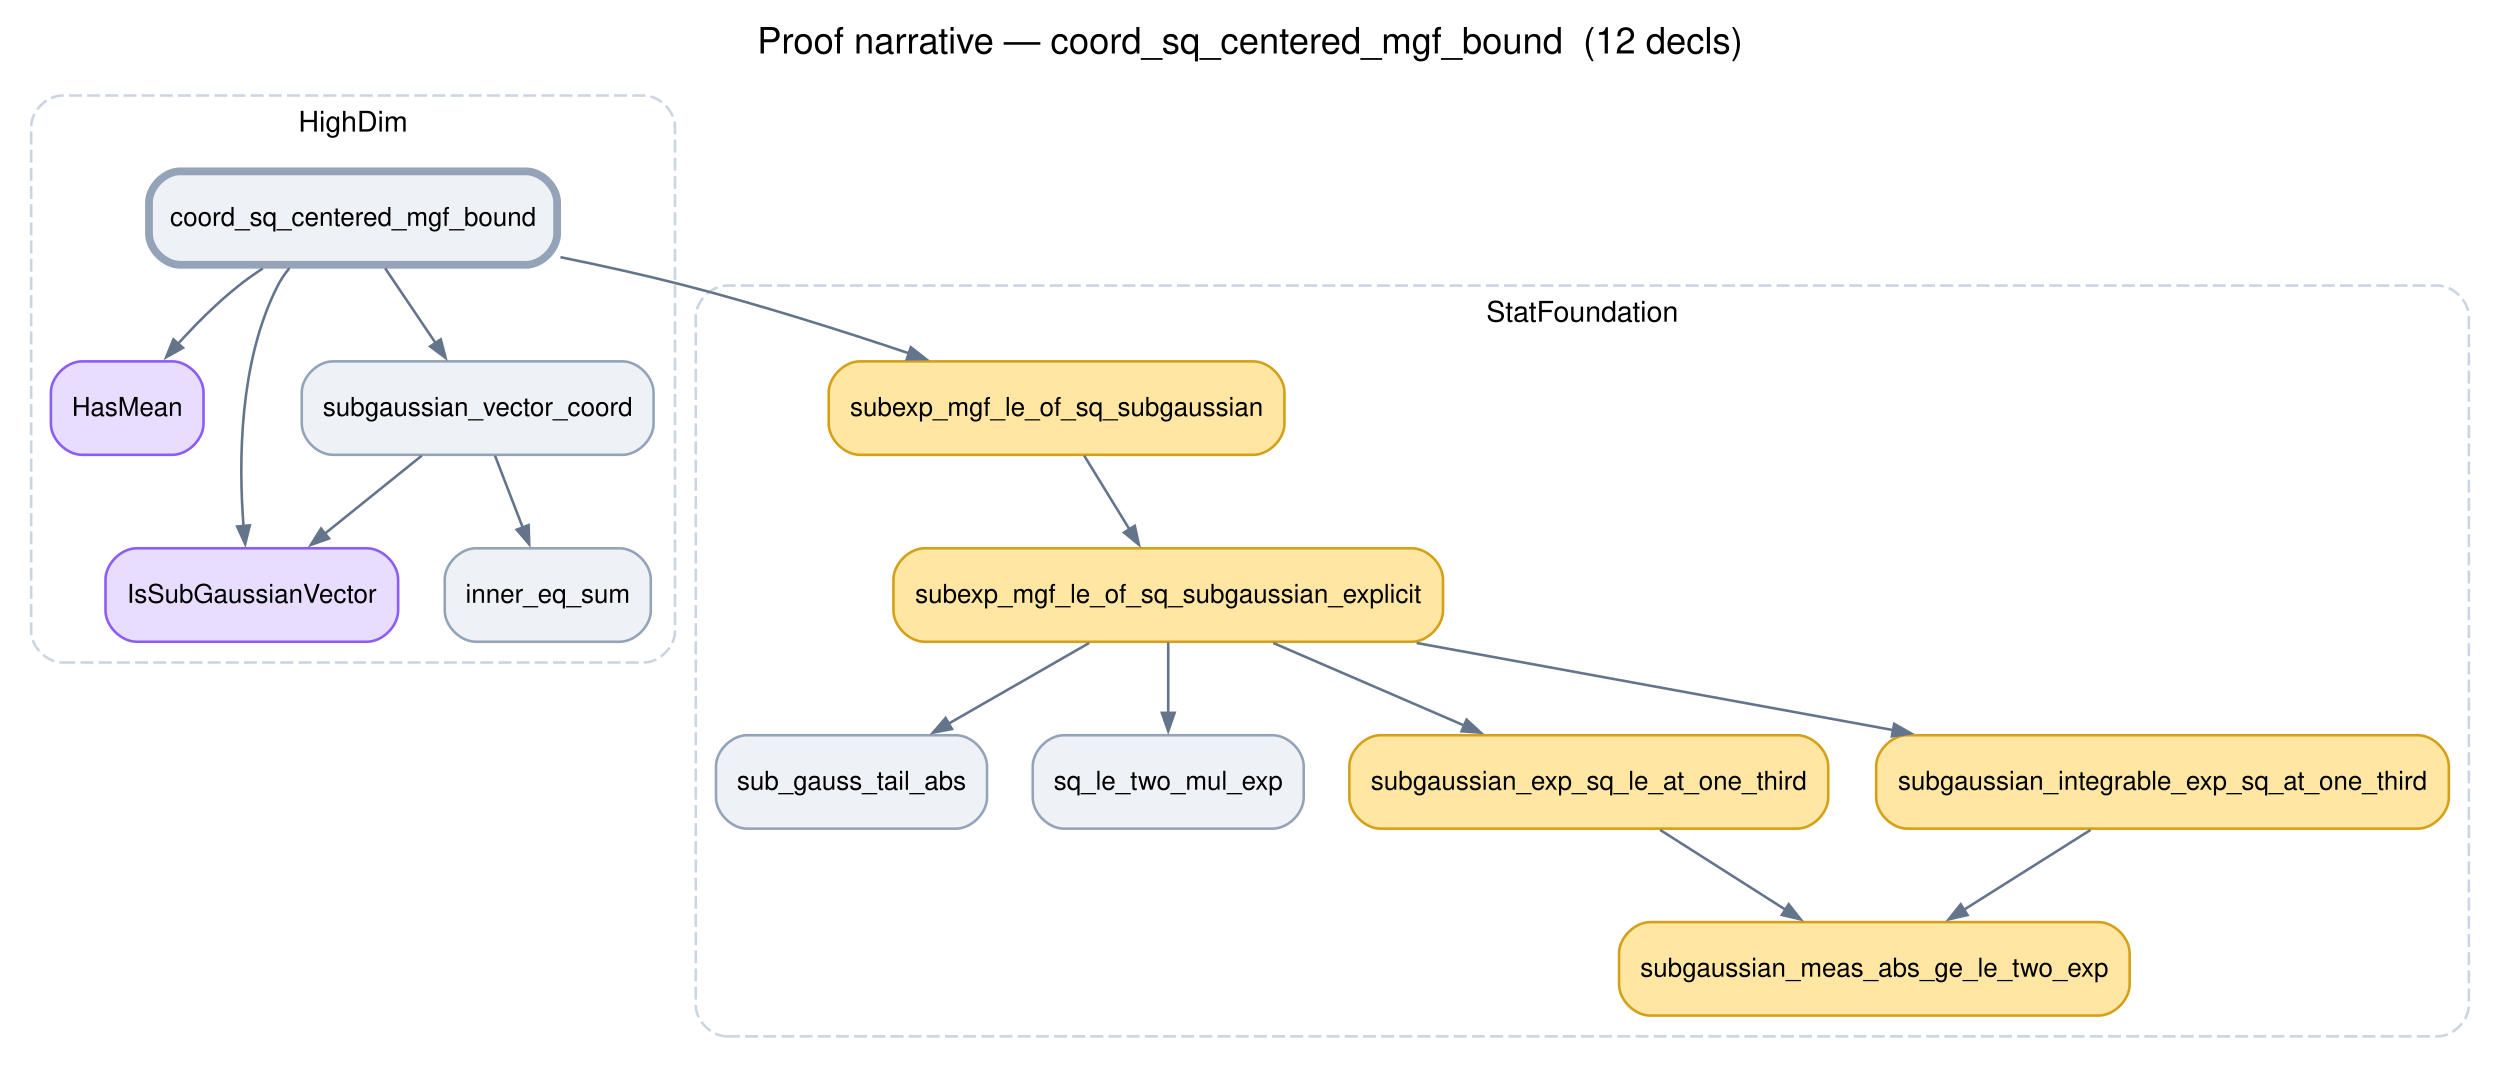
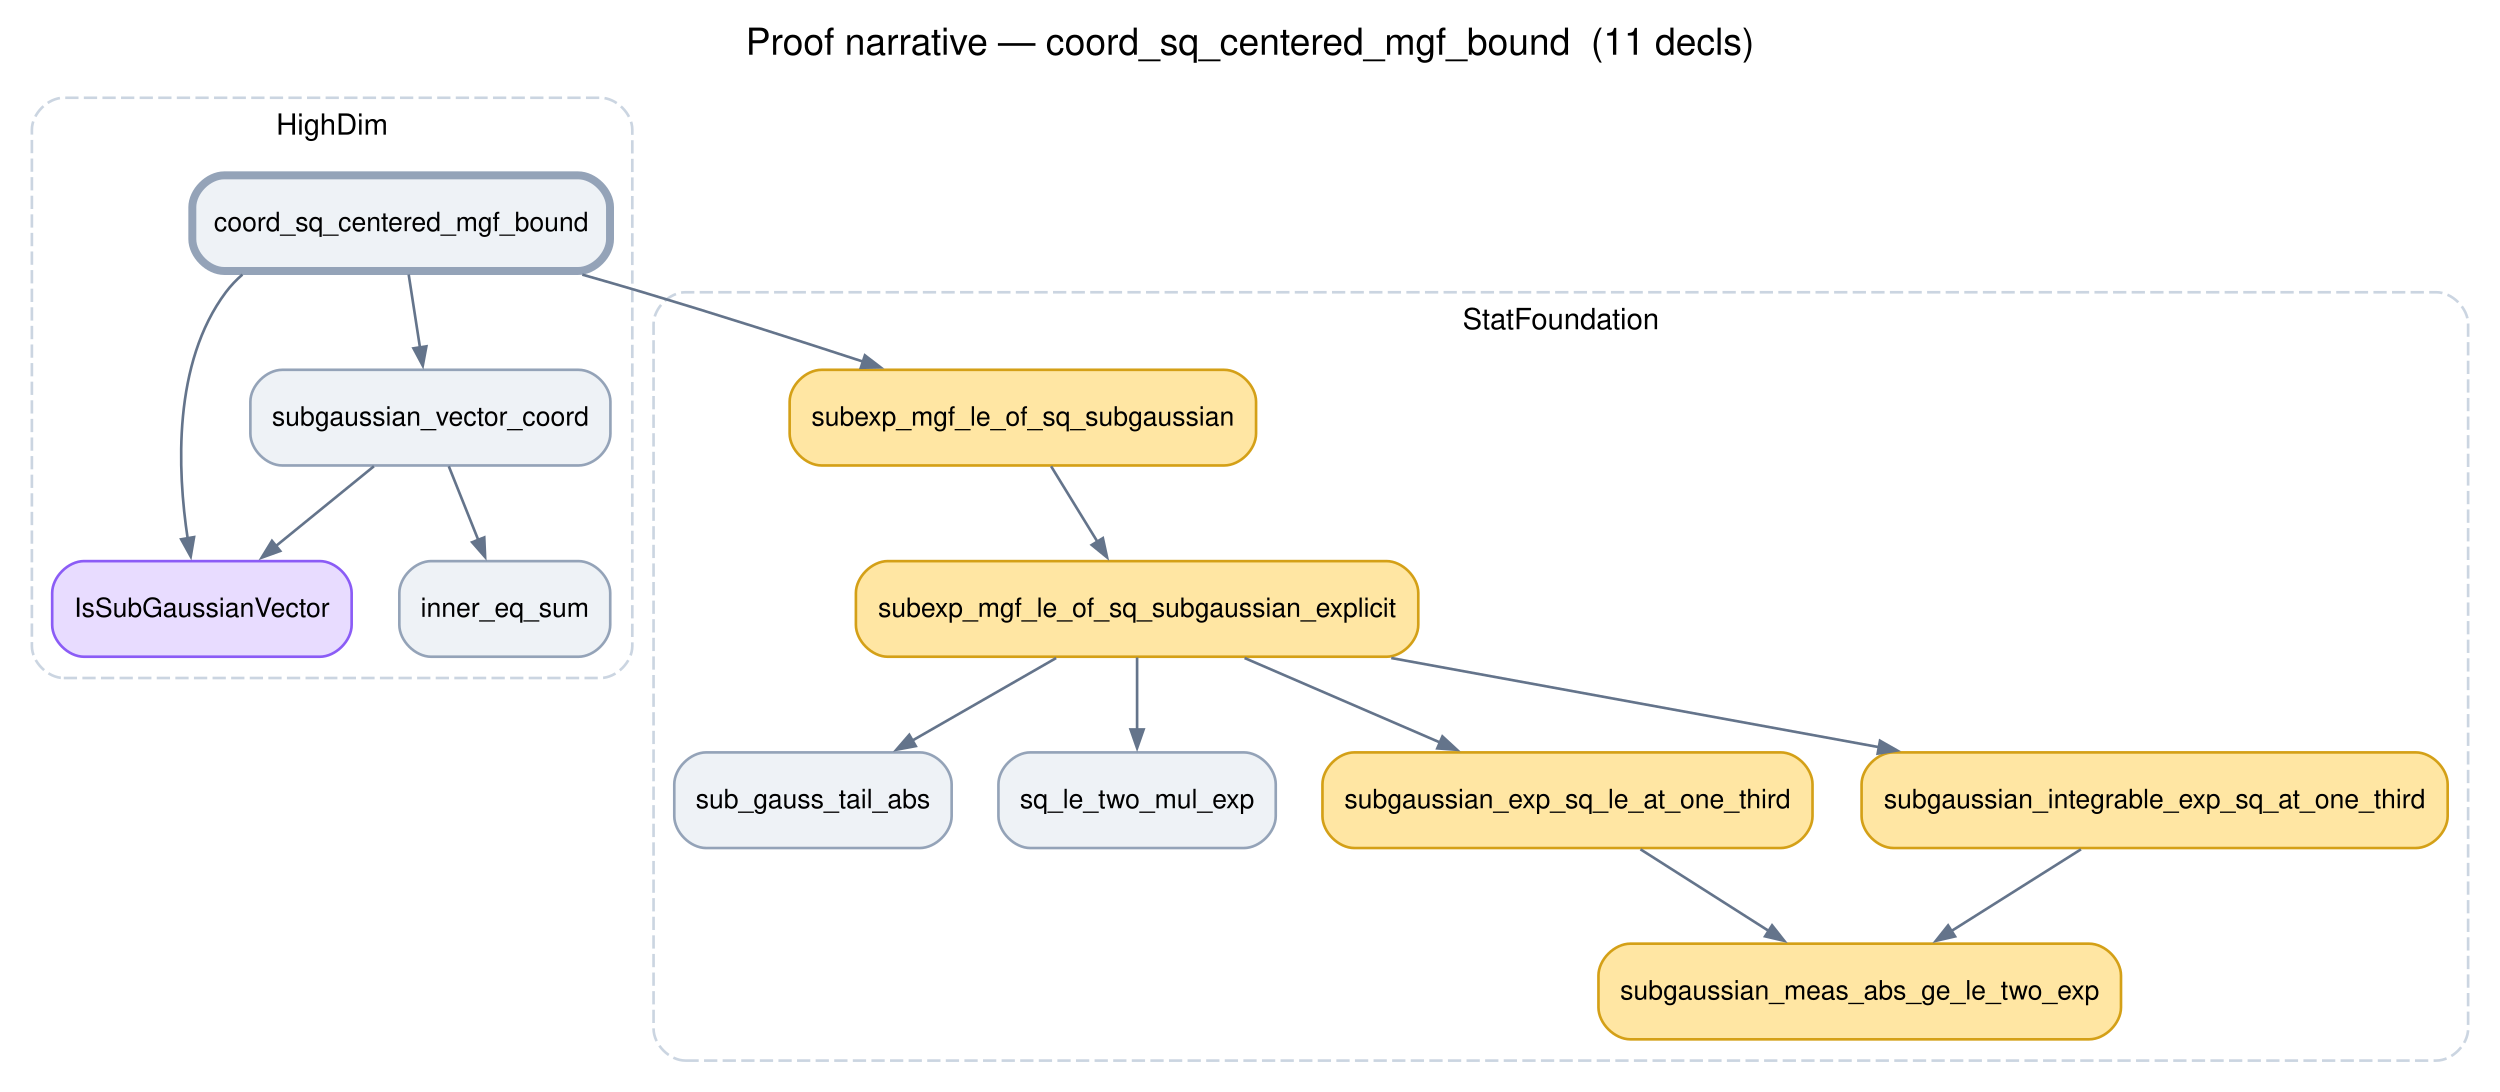
- <svg xmlns="http://www.w3.org/2000/svg" xmlns:xlink="http://www.w3.org/1999/xlink" width="963pt" height="411pt" viewBox="0.00 0.00 963.00 411.00">
+ <svg xmlns="http://www.w3.org/2000/svg" xmlns:xlink="http://www.w3.org/1999/xlink" width="941pt" height="411pt" viewBox="0.00 0.00 941.00 411.00">
  <g id="graph0" class="graph" transform="scale(1 1) rotate(0) translate(4 407.2)">
-     <polygon fill="white" stroke="none" points="-4,4 -4,-407.2 959,-407.2 959,4 -4,4" />
-     <text xml:space="preserve" text-anchor="middle" x="477.5" y="-386.6" font-family="Helvetica,sans-Serif" font-size="14.00">Proof narrative — coord_sq_centered_mgf_bound  (12 decls)</text>
+     <polygon fill="white" stroke="none" points="-4,4 -4,-407.2 937,-407.2 937,4 -4,4" />
+     <text xml:space="preserve" text-anchor="middle" x="466.5" y="-386.6" font-family="Helvetica,sans-Serif" font-size="14.00">Proof narrative — coord_sq_centered_mgf_bound  (11 decls)</text>
    <g id="clust1" class="cluster">
-       <path fill="none" stroke="#cbd5e1" stroke-dasharray="5,2" d="M20,-152C20,-152 244,-152 244,-152 250,-152 256,-158 256,-164 256,-164 256,-358.4 256,-358.4 256,-364.4 250,-370.4 244,-370.4 244,-370.4 20,-370.4 20,-370.4 14,-370.4 8,-364.4 8,-358.4 8,-358.4 8,-164 8,-164 8,-158 14,-152 20,-152" />
-       <text xml:space="preserve" text-anchor="middle" x="132" y="-356.5" font-family="Helvetica,sans-Serif" font-size="11.00">HighDim</text>
+       <path fill="none" stroke="#cbd5e1" stroke-dasharray="5,2" d="M20,-152C20,-152 222,-152 222,-152 228,-152 234,-158 234,-164 234,-164 234,-358.4 234,-358.4 234,-364.4 228,-370.4 222,-370.4 222,-370.4 20,-370.4 20,-370.4 14,-370.4 8,-364.4 8,-358.4 8,-358.4 8,-164 8,-164 8,-158 14,-152 20,-152" />
+       <text xml:space="preserve" text-anchor="middle" x="121" y="-356.5" font-family="Helvetica,sans-Serif" font-size="11.00">HighDim</text>
    </g>
    <g id="clust2" class="cluster">
-       <path fill="none" stroke="#cbd5e1" stroke-dasharray="5,2" d="M276,-8C276,-8 935,-8 935,-8 941,-8 947,-14 947,-20 947,-20 947,-285.2 947,-285.2 947,-291.2 941,-297.2 935,-297.2 935,-297.2 276,-297.2 276,-297.2 270,-297.2 264,-291.2 264,-285.2 264,-285.2 264,-20 264,-20 264,-14 270,-8 276,-8" />
-       <text xml:space="preserve" text-anchor="middle" x="605.5" y="-283.3" font-family="Helvetica,sans-Serif" font-size="11.00">StatFoundation</text>
+       <path fill="none" stroke="#cbd5e1" stroke-dasharray="5,2" d="M254,-8C254,-8 913,-8 913,-8 919,-8 925,-14 925,-20 925,-20 925,-285.2 925,-285.2 925,-291.2 919,-297.2 913,-297.2 913,-297.2 254,-297.2 254,-297.2 248,-297.2 242,-291.2 242,-285.2 242,-285.2 242,-20 242,-20 242,-14 248,-8 254,-8" />
+       <text xml:space="preserve" text-anchor="middle" x="583.5" y="-283.3" font-family="Helvetica,sans-Serif" font-size="11.00">StatFoundation</text>
    </g>
    <g id="node1" class="node">
      <g id="a_node1">
-         <a xlink:href="vscode://vscode-remote/wsl+Ubuntu/home/ai4stat/statlib/Statlib/HighDim/Vocabulary/RandomVector.lean:83" xlink:title="structure · Statlib/HighDim/Vocabulary/RandomVector.lean:83" target="_blank">
-           <path fill="#e8dcff" stroke="#8b5cf6" d="M62.4,-268C62.4,-268 27.6,-268 27.6,-268 21.6,-268 15.6,-262 15.6,-256 15.6,-256 15.6,-244 15.6,-244 15.6,-238 21.6,-232 27.6,-232 27.6,-232 62.4,-232 62.4,-232 68.4,-232 74.4,-238 74.4,-244 74.4,-244 74.4,-256 74.4,-256 74.4,-262 68.4,-268 62.4,-268" />
-           <text xml:space="preserve" text-anchor="middle" x="45" y="-247" font-family="Helvetica,sans-Serif" font-size="10.00">HasMean</text>
+         <a xlink:href="vscode://vscode-remote/wsl+Ubuntu/home/ai4stat/statlib/Statlib/HighDim/Vocabulary/RandomVector.lean:52" xlink:title="structure · Statlib/HighDim/Vocabulary/RandomVector.lean:52" target="_blank">
+           <path fill="#e8dcff" stroke="#8b5cf6" d="M116.36,-196C116.36,-196 27.64,-196 27.64,-196 21.64,-196 15.64,-190 15.64,-184 15.64,-184 15.64,-172 15.64,-172 15.64,-166 21.64,-160 27.64,-160 27.64,-160 116.36,-160 116.36,-160 122.36,-160 128.36,-166 128.36,-172 128.36,-172 128.36,-184 128.36,-184 128.36,-190 122.36,-196 116.36,-196" />
+           <text xml:space="preserve" text-anchor="middle" x="72" y="-175" font-family="Helvetica,sans-Serif" font-size="10.00">IsSubGaussianVector</text>
        </a>
      </g>
    </g>
    <g id="node2" class="node">
      <g id="a_node2">
-         <a xlink:href="vscode://vscode-remote/wsl+Ubuntu/home/ai4stat/statlib/Statlib/HighDim/Vocabulary/RandomVector.lean:52" xlink:title="structure · Statlib/HighDim/Vocabulary/RandomVector.lean:52" target="_blank">
-           <path fill="#e8dcff" stroke="#8b5cf6" d="M137.36,-196C137.36,-196 48.64,-196 48.64,-196 42.64,-196 36.64,-190 36.64,-184 36.64,-184 36.64,-172 36.64,-172 36.64,-166 42.64,-160 48.64,-160 48.64,-160 137.36,-160 137.36,-160 143.36,-160 149.36,-166 149.36,-172 149.36,-172 149.36,-184 149.36,-184 149.36,-190 143.36,-196 137.36,-196" />
-           <text xml:space="preserve" text-anchor="middle" x="93" y="-175" font-family="Helvetica,sans-Serif" font-size="10.00">IsSubGaussianVector</text>
+         <a xlink:href="vscode://vscode-remote/wsl+Ubuntu/home/ai4stat/statlib/Statlib/HighDim/Vocabulary/Norms.lean:32" xlink:title="lemma · Statlib/HighDim/Vocabulary/Norms.lean:32" target="_blank">
+           <path fill="#eef2f6" stroke="#94a3b8" d="M213.69,-196C213.69,-196 158.31,-196 158.31,-196 152.31,-196 146.31,-190 146.31,-184 146.31,-184 146.31,-172 146.31,-172 146.31,-166 152.31,-160 158.31,-160 158.31,-160 213.69,-160 213.69,-160 219.69,-160 225.69,-166 225.69,-172 225.69,-172 225.69,-184 225.69,-184 225.69,-190 219.69,-196 213.69,-196" />
+           <text xml:space="preserve" text-anchor="middle" x="186" y="-175" font-family="Helvetica,sans-Serif" font-size="10.00">inner_eq_sum</text>
        </a>
      </g>
    </g>
    <g id="node3" class="node">
      <g id="a_node3">
-         <a xlink:href="vscode://vscode-remote/wsl+Ubuntu/home/ai4stat/statlib/Statlib/HighDim/Vocabulary/Norms.lean:32" xlink:title="lemma · Statlib/HighDim/Vocabulary/Norms.lean:32" target="_blank">
-           <path fill="#eef2f6" stroke="#94a3b8" d="M234.69,-196C234.69,-196 179.31,-196 179.31,-196 173.31,-196 167.31,-190 167.31,-184 167.31,-184 167.31,-172 167.31,-172 167.31,-166 173.31,-160 179.31,-160 179.31,-160 234.69,-160 234.69,-160 240.69,-160 246.69,-166 246.69,-172 246.69,-172 246.69,-184 246.69,-184 246.69,-190 240.69,-196 234.69,-196" />
-           <text xml:space="preserve" text-anchor="middle" x="207" y="-175" font-family="Helvetica,sans-Serif" font-size="10.00">inner_eq_sum</text>
-         </a>
-       </g>
-     </g>
-     <g id="node4" class="node">
-       <g id="a_node4">
        <a xlink:href="vscode://vscode-remote/wsl+Ubuntu/home/ai4stat/statlib/Statlib/HighDim/Concentration/HansonWright.lean:1389" xlink:title="lemma · Statlib/HighDim/Concentration/HansonWright.lean:1389" target="_blank">
-           <path fill="#eef2f6" stroke="#94a3b8" d="M235.76,-268C235.76,-268 124.24,-268 124.24,-268 118.24,-268 112.24,-262 112.24,-256 112.24,-256 112.24,-244 112.24,-244 112.24,-238 118.24,-232 124.24,-232 124.24,-232 235.76,-232 235.76,-232 241.76,-232 247.76,-238 247.76,-244 247.76,-244 247.76,-256 247.76,-256 247.76,-262 241.76,-268 235.76,-268" />
-           <text xml:space="preserve" text-anchor="middle" x="180" y="-247" font-family="Helvetica,sans-Serif" font-size="10.00">subgaussian_vector_coord</text>
+           <path fill="#eef2f6" stroke="#94a3b8" d="M213.76,-268C213.76,-268 102.24,-268 102.24,-268 96.24,-268 90.24,-262 90.24,-256 90.24,-256 90.24,-244 90.24,-244 90.24,-238 96.24,-232 102.24,-232 102.24,-232 213.76,-232 213.76,-232 219.76,-232 225.76,-238 225.76,-244 225.76,-244 225.76,-256 225.76,-256 225.76,-262 219.76,-268 213.76,-268" />
+           <text xml:space="preserve" text-anchor="middle" x="158" y="-247" font-family="Helvetica,sans-Serif" font-size="10.00">subgaussian_vector_coord</text>
        </a>
      </g>
    </g>
    <g id="edge1" class="edge">
-       <path fill="none" stroke="#64748b" d="M158.49,-231.7C147.2,-222.61 133.22,-211.36 121.09,-201.6" />
-       <polygon fill="#64748b" stroke="#64748b" points="122.73,-199.78 115.74,-197.3 119.66,-203.59 122.73,-199.78" />
+       <path fill="none" stroke="#64748b" d="M136.74,-231.7C125.58,-222.61 111.76,-211.36 99.76,-201.6" />
+       <polygon fill="#64748b" stroke="#64748b" points="101.46,-199.82 94.49,-197.3 98.37,-203.62 101.46,-199.82" />
    </g>
    <g id="edge2" class="edge">
-       <path fill="none" stroke="#64748b" d="M186.67,-231.7C189.91,-223.3 193.86,-213.07 197.41,-203.86" />
-       <polygon fill="#64748b" stroke="#64748b" points="199.62,-204.93 199.86,-197.52 195.05,-203.17 199.62,-204.93" />
+       <path fill="none" stroke="#64748b" d="M164.92,-231.7C168.28,-223.3 172.37,-213.07 176.06,-203.86" />
+       <polygon fill="#64748b" stroke="#64748b" points="178.27,-204.92 178.6,-197.51 173.72,-203.1 178.27,-204.92" />
    </g>
-     <g id="node5" class="node">
-       <g id="a_node5">
-         <a xlink:href="vscode://vscode-remote/wsl+Ubuntu/home/ai4stat/statlib/Statlib/HighDim/Concentration/HansonWright.lean:2021" xlink:title="lemma · Statlib/HighDim/Concentration/HansonWright.lean:2021" target="_blank">
-           <path fill="#eef2f6" stroke="#94a3b8" stroke-width="3" d="M198.61,-341.2C198.61,-341.2 65.39,-341.2 65.39,-341.2 59.39,-341.2 53.39,-335.2 53.39,-329.2 53.39,-329.2 53.39,-317.2 53.39,-317.2 53.39,-311.2 59.39,-305.2 65.39,-305.2 65.39,-305.2 198.61,-305.2 198.61,-305.2 204.61,-305.2 210.61,-311.2 210.61,-317.2 210.61,-317.2 210.61,-329.2 210.61,-329.2 210.61,-335.2 204.61,-341.2 198.61,-341.2" />
-           <text xml:space="preserve" text-anchor="middle" x="132" y="-320.2" font-family="Helvetica,sans-Serif" font-size="10.00">coord_sq_centered_mgf_bound</text>
+     <g id="node4" class="node">
+       <g id="a_node4">
+         <a xlink:href="vscode://vscode-remote/wsl+Ubuntu/home/ai4stat/statlib/Statlib/HighDim/Concentration/HansonWright.lean:2017" xlink:title="lemma · Statlib/HighDim/Concentration/HansonWright.lean:2017" target="_blank">
+           <path fill="#eef2f6" stroke="#94a3b8" stroke-width="3" d="M213.61,-341.2C213.61,-341.2 80.39,-341.2 80.39,-341.2 74.39,-341.2 68.39,-335.2 68.39,-329.2 68.39,-329.2 68.39,-317.2 68.39,-317.2 68.39,-311.2 74.39,-305.2 80.39,-305.2 80.39,-305.2 213.61,-305.2 213.61,-305.2 219.61,-305.2 225.61,-311.2 225.61,-317.2 225.61,-317.2 225.61,-329.2 225.61,-329.2 225.61,-335.2 219.61,-341.2 213.61,-341.2" />
+           <text xml:space="preserve" text-anchor="middle" x="147" y="-320.2" font-family="Helvetica,sans-Serif" font-size="10.00">coord_sq_centered_mgf_bound</text>
        </a>
      </g>
    </g>
    <g id="edge10" class="edge">
-       <path fill="none" stroke="#64748b" d="M97.23,-303.8C94.02,-301.7 90.89,-299.49 88,-297.2 79.67,-290.62 71.49,-282.4 64.54,-274.73" />
-       <polygon fill="#64748b" stroke="#64748b" points="66.48,-273.22 60.01,-269.6 62.8,-276.47 66.48,-273.22" />
+       <path fill="none" stroke="#64748b" d="M87.25,-303.86C84.94,-301.86 82.84,-299.65 81,-297.2 61.06,-270.55 62.72,-230.4 66.65,-204.44" />
+       <polygon fill="#64748b" stroke="#64748b" points="69.04,-205.03 67.79,-197.72 64.2,-204.21 69.04,-205.03" />
    </g>
    <g id="edge11" class="edge">
-       <path fill="none" stroke="#64748b" d="M107.48,-303.9C105.75,-301.81 104.21,-299.57 103,-297.2 88.09,-267.99 87.86,-229.39 89.82,-204.38" />
-       <polygon fill="#64748b" stroke="#64748b" points="92.23,-204.84 90.44,-197.65 87.36,-204.39 92.23,-204.84" />
+       <path fill="none" stroke="#64748b" d="M149.83,-303.86C151.13,-295.5 152.68,-285.45 154.08,-276.37" />
+       <polygon fill="#64748b" stroke="#64748b" points="156.49,-276.84 155.13,-269.55 151.64,-276.09 156.49,-276.84" />
    </g>
-     <g id="edge12" class="edge">
-       <path fill="none" stroke="#64748b" d="M144.36,-303.86C150.29,-295.06 157.48,-284.41 163.84,-274.98" />
-       <polygon fill="#64748b" stroke="#64748b" points="165.78,-276.48 167.66,-269.31 161.71,-273.74 165.78,-276.48" />
-     </g>
-     <g id="node12" class="node">
-       <g id="a_node12">
-         <a xlink:href="vscode://vscode-remote/wsl+Ubuntu/home/ai4stat/statlib/Statlib/StatFoundation/RandomVariable/SubExponential/subexp_mgf_le_of_sq_subgaussian.lean:1224" xlink:title="theorem · Statlib/StatFoundation/RandomVariable/SubExponential/subexp_mgf_le_of_sq_subgaussian.lean:1224" target="_blank">
-           <path fill="#ffe6a3" stroke="#d4a017" d="M478.78,-268C478.78,-268 327.22,-268 327.22,-268 321.22,-268 315.22,-262 315.22,-256 315.22,-256 315.22,-244 315.22,-244 315.22,-238 321.22,-232 327.22,-232 327.22,-232 478.78,-232 478.78,-232 484.78,-232 490.78,-238 490.78,-244 490.78,-244 490.78,-256 490.78,-256 490.78,-262 484.78,-268 478.78,-268" />
-           <text xml:space="preserve" text-anchor="middle" x="403" y="-247" font-family="Helvetica,sans-Serif" font-size="10.00">subexp_mgf_le_of_sq_subgaussian</text>
+     <g id="node11" class="node">
+       <g id="a_node11">
+         <a xlink:href="vscode://vscode-remote/wsl+Ubuntu/home/ai4stat/statlib/Statlib/StatFoundation/RandomVariable/SubExponential/subexp_mgf_le_of_sq_subgaussian.lean:1223" xlink:title="theorem · Statlib/StatFoundation/RandomVariable/SubExponential/subexp_mgf_le_of_sq_subgaussian.lean:1223" target="_blank">
+           <path fill="#ffe6a3" stroke="#d4a017" d="M456.78,-268C456.78,-268 305.22,-268 305.22,-268 299.22,-268 293.22,-262 293.22,-256 293.22,-256 293.22,-244 293.22,-244 293.22,-238 299.22,-232 305.22,-232 305.22,-232 456.78,-232 456.78,-232 462.78,-232 468.78,-238 468.78,-244 468.78,-244 468.78,-256 468.78,-256 468.78,-262 462.78,-268 456.78,-268" />
+           <text xml:space="preserve" text-anchor="middle" x="381" y="-247" font-family="Helvetica,sans-Serif" font-size="10.00">subexp_mgf_le_of_sq_subgaussian</text>
        </a>
      </g>
    </g>
-     <g id="edge13" class="edge">
-       <path fill="none" stroke="#64748b" d="M211.88,-308.13C227.89,-304.88 244.54,-301.19 260,-297.2 288.73,-289.78 320.16,-279.84 346.22,-271.07" />
-       <polygon fill="#64748b" stroke="#64748b" points="346.84,-273.45 352.69,-268.88 345.27,-268.81 346.84,-273.45" />
+     <g id="edge12" class="edge">
+       <path fill="none" stroke="#64748b" d="M215.17,-303.83C222.89,-301.64 230.62,-299.4 238,-297.2 265.41,-289.01 295.58,-279.36 321.11,-271" />
+       <polygon fill="#64748b" stroke="#64748b" points="321.55,-273.44 327.44,-268.93 320.02,-268.78 321.55,-273.44" />
+     </g>
+     <g id="node5" class="node">
+       <g id="a_node5">
+         <a xlink:href="vscode://vscode-remote/wsl+Ubuntu/home/ai4stat/statlib/Statlib/StatFoundation/RandomVariable/SubExponential/subexp_mgf_le_of_sq_subgaussian.lean:13" xlink:title="lemma · Statlib/StatFoundation/RandomVariable/SubExponential/subexp_mgf_le_of_sq_subgaussian.lean:13" target="_blank">
+           <path fill="#eef2f6" stroke="#94a3b8" d="M342.2,-124C342.2,-124 261.8,-124 261.8,-124 255.8,-124 249.8,-118 249.8,-112 249.8,-112 249.8,-100 249.8,-100 249.8,-94 255.8,-88 261.8,-88 261.8,-88 342.2,-88 342.2,-88 348.2,-88 354.2,-94 354.2,-100 354.2,-100 354.2,-112 354.2,-112 354.2,-118 348.2,-124 342.2,-124" />
+           <text xml:space="preserve" text-anchor="middle" x="302" y="-103" font-family="Helvetica,sans-Serif" font-size="10.00">sub_gauss_tail_abs</text>
+         </a>
+       </g>
    </g>
    <g id="node6" class="node">
      <g id="a_node6">
-         <a xlink:href="vscode://vscode-remote/wsl+Ubuntu/home/ai4stat/statlib/Statlib/StatFoundation/RandomVariable/SubExponential/subexp_mgf_le_of_sq_subgaussian.lean:13" xlink:title="lemma · Statlib/StatFoundation/RandomVariable/SubExponential/subexp_mgf_le_of_sq_subgaussian.lean:13" target="_blank">
-           <path fill="#eef2f6" stroke="#94a3b8" d="M364.2,-124C364.2,-124 283.8,-124 283.8,-124 277.8,-124 271.8,-118 271.8,-112 271.8,-112 271.8,-100 271.8,-100 271.8,-94 277.8,-88 283.8,-88 283.8,-88 364.2,-88 364.2,-88 370.2,-88 376.2,-94 376.2,-100 376.2,-100 376.2,-112 376.2,-112 376.2,-118 370.2,-124 364.2,-124" />
-           <text xml:space="preserve" text-anchor="middle" x="324" y="-103" font-family="Helvetica,sans-Serif" font-size="10.00">sub_gauss_tail_abs</text>
+         <a xlink:href="vscode://vscode-remote/wsl+Ubuntu/home/ai4stat/statlib/Statlib/StatFoundation/RandomVariable/SubGaussian/sq_le_two_mul_exp.lean:10" xlink:title="lemma · Statlib/StatFoundation/RandomVariable/SubGaussian/sq_le_two_mul_exp.lean:10" target="_blank">
+           <path fill="#eef2f6" stroke="#94a3b8" d="M464.19,-124C464.19,-124 383.81,-124 383.81,-124 377.81,-124 371.81,-118 371.81,-112 371.81,-112 371.81,-100 371.81,-100 371.81,-94 377.81,-88 383.81,-88 383.81,-88 464.19,-88 464.19,-88 470.19,-88 476.19,-94 476.19,-100 476.19,-100 476.19,-112 476.19,-112 476.19,-118 470.19,-124 464.19,-124" />
+           <text xml:space="preserve" text-anchor="middle" x="424" y="-103" font-family="Helvetica,sans-Serif" font-size="10.00">sq_le_two_mul_exp</text>
        </a>
      </g>
    </g>
    <g id="node7" class="node">
      <g id="a_node7">
-         <a xlink:href="vscode://vscode-remote/wsl+Ubuntu/home/ai4stat/statlib/Statlib/StatFoundation/RandomVariable/SubGaussian/sq_le_two_mul_exp.lean:10" xlink:title="lemma · Statlib/StatFoundation/RandomVariable/SubGaussian/sq_le_two_mul_exp.lean:10" target="_blank">
-           <path fill="#eef2f6" stroke="#94a3b8" d="M486.19,-124C486.19,-124 405.81,-124 405.81,-124 399.81,-124 393.81,-118 393.81,-112 393.81,-112 393.81,-100 393.81,-100 393.81,-94 399.81,-88 405.81,-88 405.81,-88 486.19,-88 486.19,-88 492.19,-88 498.19,-94 498.19,-100 498.19,-100 498.19,-112 498.19,-112 498.19,-118 492.19,-124 486.19,-124" />
-           <text xml:space="preserve" text-anchor="middle" x="446" y="-103" font-family="Helvetica,sans-Serif" font-size="10.00">sq_le_two_mul_exp</text>
+         <a xlink:href="vscode://vscode-remote/wsl+Ubuntu/home/ai4stat/statlib/Statlib/StatFoundation/RandomVariable/SubGaussian/subgaussian_meas_abs_ge_le_two_exp.lean:9" xlink:title="theorem · Statlib/StatFoundation/RandomVariable/SubGaussian/subgaussian_meas_abs_ge_le_two_exp.lean:9" target="_blank">
+           <path fill="#ffe6a3" stroke="#d4a017" d="M782.34,-52C782.34,-52 609.66,-52 609.66,-52 603.66,-52 597.66,-46 597.66,-40 597.66,-40 597.66,-28 597.66,-28 597.66,-22 603.66,-16 609.66,-16 609.66,-16 782.34,-16 782.34,-16 788.34,-16 794.34,-22 794.34,-28 794.34,-28 794.34,-40 794.34,-40 794.34,-46 788.34,-52 782.34,-52" />
+           <text xml:space="preserve" text-anchor="middle" x="696" y="-31" font-family="Helvetica,sans-Serif" font-size="10.00">subgaussian_meas_abs_ge_le_two_exp</text>
        </a>
      </g>
    </g>
    <g id="node8" class="node">
      <g id="a_node8">
-         <a xlink:href="vscode://vscode-remote/wsl+Ubuntu/home/ai4stat/statlib/Statlib/StatFoundation/RandomVariable/SubGaussian/subgaussian_meas_abs_ge_le_two_exp.lean:9" xlink:title="theorem · Statlib/StatFoundation/RandomVariable/SubGaussian/subgaussian_meas_abs_ge_le_two_exp.lean:9" target="_blank">
-           <path fill="#ffe6a3" stroke="#d4a017" d="M804.34,-52C804.34,-52 631.66,-52 631.66,-52 625.66,-52 619.66,-46 619.66,-40 619.66,-40 619.66,-28 619.66,-28 619.66,-22 625.66,-16 631.66,-16 631.66,-16 804.34,-16 804.34,-16 810.34,-16 816.34,-22 816.34,-28 816.34,-28 816.34,-40 816.34,-40 816.34,-46 810.34,-52 804.34,-52" />
-           <text xml:space="preserve" text-anchor="middle" x="718" y="-31" font-family="Helvetica,sans-Serif" font-size="10.00">subgaussian_meas_abs_ge_le_two_exp</text>
-         </a>
-       </g>
-     </g>
-     <g id="node9" class="node">
-       <g id="a_node9">
        <a xlink:href="vscode://vscode-remote/wsl+Ubuntu/home/ai4stat/statlib/Statlib/StatFoundation/RandomVariable/SubGaussian/subgaussian_exp_sq_le_at_one_third.lean:14" xlink:title="theorem · Statlib/StatFoundation/RandomVariable/SubGaussian/subgaussian_exp_sq_le_at_one_third.lean:14" target="_blank">
-           <path fill="#ffe6a3" stroke="#d4a017" d="M688.23,-124C688.23,-124 527.77,-124 527.77,-124 521.77,-124 515.77,-118 515.77,-112 515.77,-112 515.77,-100 515.77,-100 515.77,-94 521.77,-88 527.77,-88 527.77,-88 688.23,-88 688.23,-88 694.23,-88 700.23,-94 700.23,-100 700.23,-100 700.23,-112 700.23,-112 700.23,-118 694.23,-124 688.23,-124" />
-           <text xml:space="preserve" text-anchor="middle" x="608" y="-103" font-family="Helvetica,sans-Serif" font-size="10.00">subgaussian_exp_sq_le_at_one_third</text>
+           <path fill="#ffe6a3" stroke="#d4a017" d="M666.23,-124C666.23,-124 505.77,-124 505.77,-124 499.77,-124 493.77,-118 493.77,-112 493.77,-112 493.77,-100 493.77,-100 493.77,-94 499.77,-88 505.77,-88 505.77,-88 666.23,-88 666.23,-88 672.23,-88 678.23,-94 678.23,-100 678.23,-100 678.23,-112 678.23,-112 678.23,-118 672.23,-124 666.23,-124" />
+           <text xml:space="preserve" text-anchor="middle" x="586" y="-103" font-family="Helvetica,sans-Serif" font-size="10.00">subgaussian_exp_sq_le_at_one_third</text>
        </a>
      </g>
    </g>
    <g id="edge3" class="edge">
-       <path fill="none" stroke="#64748b" d="M635.47,-87.52C650.15,-78.18 668.36,-66.59 683.93,-56.68" />
-       <polygon fill="#64748b" stroke="#64748b" points="685.01,-58.9 689.6,-53.07 682.38,-54.76 685.01,-58.9" />
+       <path fill="none" stroke="#64748b" d="M613.47,-87.52C628.15,-78.18 646.36,-66.59 661.93,-56.68" />
+       <polygon fill="#64748b" stroke="#64748b" points="663.01,-58.9 667.6,-53.07 660.38,-54.76 663.01,-58.9" />
    </g>
-     <g id="node10" class="node">
-       <g id="a_node10">
-         <a xlink:href="vscode://vscode-remote/wsl+Ubuntu/home/ai4stat/statlib/Statlib/StatFoundation/RandomVariable/SubGaussian/subgaussian_exp_sq_le_at_one_third.lean:166" xlink:title="theorem · Statlib/StatFoundation/RandomVariable/SubGaussian/subgaussian_exp_sq_le_at_one_third.lean:166" target="_blank">
-           <path fill="#ffe6a3" stroke="#d4a017" d="M927.3,-124C927.3,-124 730.7,-124 730.7,-124 724.7,-124 718.7,-118 718.7,-112 718.7,-112 718.7,-100 718.7,-100 718.7,-94 724.7,-88 730.7,-88 730.7,-88 927.3,-88 927.3,-88 933.3,-88 939.3,-94 939.3,-100 939.3,-100 939.3,-112 939.3,-112 939.3,-118 933.3,-124 927.3,-124" />
-           <text xml:space="preserve" text-anchor="middle" x="829" y="-103" font-family="Helvetica,sans-Serif" font-size="10.00">subgaussian_integrable_exp_sq_at_one_third</text>
+     <g id="node9" class="node">
+       <g id="a_node9">
+         <a xlink:href="vscode://vscode-remote/wsl+Ubuntu/home/ai4stat/statlib/Statlib/StatFoundation/RandomVariable/SubGaussian/subgaussian_exp_sq_le_at_one_third.lean:165" xlink:title="theorem · Statlib/StatFoundation/RandomVariable/SubGaussian/subgaussian_exp_sq_le_at_one_third.lean:165" target="_blank">
+           <path fill="#ffe6a3" stroke="#d4a017" d="M905.3,-124C905.3,-124 708.7,-124 708.7,-124 702.7,-124 696.7,-118 696.7,-112 696.7,-112 696.7,-100 696.7,-100 696.7,-94 702.7,-88 708.7,-88 708.7,-88 905.3,-88 905.3,-88 911.3,-88 917.3,-94 917.3,-100 917.3,-100 917.3,-112 917.3,-112 917.3,-118 911.3,-124 905.3,-124" />
+           <text xml:space="preserve" text-anchor="middle" x="807" y="-103" font-family="Helvetica,sans-Serif" font-size="10.00">subgaussian_integrable_exp_sq_at_one_third</text>
        </a>
      </g>
    </g>
    <g id="edge4" class="edge">
-       <path fill="none" stroke="#64748b" d="M801.28,-87.52C786.46,-78.18 768.1,-66.59 752.38,-56.68" />
-       <polygon fill="#64748b" stroke="#64748b" points="753.88,-54.73 746.65,-53.07 751.26,-58.87 753.88,-54.73" />
+       <path fill="none" stroke="#64748b" d="M779.28,-87.52C764.46,-78.18 746.1,-66.59 730.38,-56.68" />
+       <polygon fill="#64748b" stroke="#64748b" points="731.88,-54.73 724.65,-53.07 729.26,-58.87 731.88,-54.73" />
    </g>
-     <g id="node11" class="node">
-       <g id="a_node11">
+     <g id="node10" class="node">
+       <g id="a_node10">
        <a xlink:href="vscode://vscode-remote/wsl+Ubuntu/home/ai4stat/statlib/Statlib/StatFoundation/RandomVariable/SubExponential/subexp_mgf_le_of_sq_subgaussian.lean:72" xlink:title="theorem · Statlib/StatFoundation/RandomVariable/SubExponential/subexp_mgf_le_of_sq_subgaussian.lean:72" target="_blank">
-           <path fill="#ffe6a3" stroke="#d4a017" d="M539.84,-196C539.84,-196 352.16,-196 352.16,-196 346.16,-196 340.16,-190 340.16,-184 340.16,-184 340.16,-172 340.16,-172 340.16,-166 346.16,-160 352.16,-160 352.16,-160 539.84,-160 539.84,-160 545.84,-160 551.84,-166 551.84,-172 551.84,-172 551.84,-184 551.84,-184 551.84,-190 545.84,-196 539.84,-196" />
-           <text xml:space="preserve" text-anchor="middle" x="446" y="-175" font-family="Helvetica,sans-Serif" font-size="10.00">subexp_mgf_le_of_sq_subgaussian_explicit</text>
+           <path fill="#ffe6a3" stroke="#d4a017" d="M517.84,-196C517.84,-196 330.16,-196 330.16,-196 324.16,-196 318.16,-190 318.16,-184 318.16,-184 318.16,-172 318.16,-172 318.16,-166 324.16,-160 330.16,-160 330.16,-160 517.84,-160 517.84,-160 523.84,-160 529.84,-166 529.84,-172 529.84,-172 529.84,-184 529.84,-184 529.84,-190 523.84,-196 517.84,-196" />
+           <text xml:space="preserve" text-anchor="middle" x="424" y="-175" font-family="Helvetica,sans-Serif" font-size="10.00">subexp_mgf_le_of_sq_subgaussian_explicit</text>
        </a>
      </g>
    </g>
    <g id="edge5" class="edge">
-       <path fill="none" stroke="#64748b" d="M415.53,-159.52C399.1,-150.09 378.7,-138.38 361.32,-128.41" />
-       <polygon fill="#64748b" stroke="#64748b" points="362.69,-126.37 355.4,-125.01 360.25,-130.62 362.69,-126.37" />
+       <path fill="none" stroke="#64748b" d="M393.53,-159.52C377.1,-150.09 356.7,-138.38 339.32,-128.41" />
+       <polygon fill="#64748b" stroke="#64748b" points="340.69,-126.37 333.4,-125.01 338.25,-130.62 340.69,-126.37" />
    </g>
    <g id="edge6" class="edge">
-       <path fill="none" stroke="#64748b" d="M446,-159.7C446,-151.47 446,-141.48 446,-132.42" />
-       <polygon fill="#64748b" stroke="#64748b" points="448.45,-132.62 446,-125.62 443.55,-132.62 448.45,-132.62" />
+       <path fill="none" stroke="#64748b" d="M424,-159.7C424,-151.47 424,-141.48 424,-132.42" />
+       <polygon fill="#64748b" stroke="#64748b" points="426.45,-132.62 424,-125.62 421.55,-132.62 426.45,-132.62" />
    </g>
    <g id="edge7" class="edge">
-       <path fill="none" stroke="#64748b" d="M486.46,-159.52C508.77,-149.88 536.62,-137.84 560.02,-127.73" />
-       <polygon fill="#64748b" stroke="#64748b" points="560.93,-130.01 566.38,-124.98 558.99,-125.51 560.93,-130.01" />
+       <path fill="none" stroke="#64748b" d="M464.46,-159.52C486.77,-149.88 514.62,-137.84 538.02,-127.73" />
+       <polygon fill="#64748b" stroke="#64748b" points="538.93,-130.01 544.38,-124.98 536.99,-125.51 538.93,-130.01" />
    </g>
    <g id="edge8" class="edge">
-       <path fill="none" stroke="#64748b" d="M541.66,-159.52C597.52,-149.31 668.03,-136.42 725.23,-125.97" />
-       <polygon fill="#64748b" stroke="#64748b" points="725.63,-128.38 732.08,-124.71 724.75,-123.56 725.63,-128.38" />
+       <path fill="none" stroke="#64748b" d="M519.66,-159.52C575.52,-149.31 646.03,-136.42 703.23,-125.97" />
+       <polygon fill="#64748b" stroke="#64748b" points="703.63,-128.38 710.08,-124.71 702.75,-123.56 703.63,-128.38" />
    </g>
    <g id="edge9" class="edge">
-       <path fill="none" stroke="#64748b" d="M413.63,-231.7C418.89,-223.14 425.33,-212.66 431.07,-203.3" />
-       <polygon fill="#64748b" stroke="#64748b" points="433.12,-204.64 434.7,-197.39 428.95,-202.08 433.12,-204.64" />
+       <path fill="none" stroke="#64748b" d="M391.63,-231.7C396.89,-223.14 403.33,-212.66 409.07,-203.3" />
+       <polygon fill="#64748b" stroke="#64748b" points="411.12,-204.64 412.7,-197.39 406.95,-202.08 411.12,-204.64" />
    </g>
  </g>
</svg>
